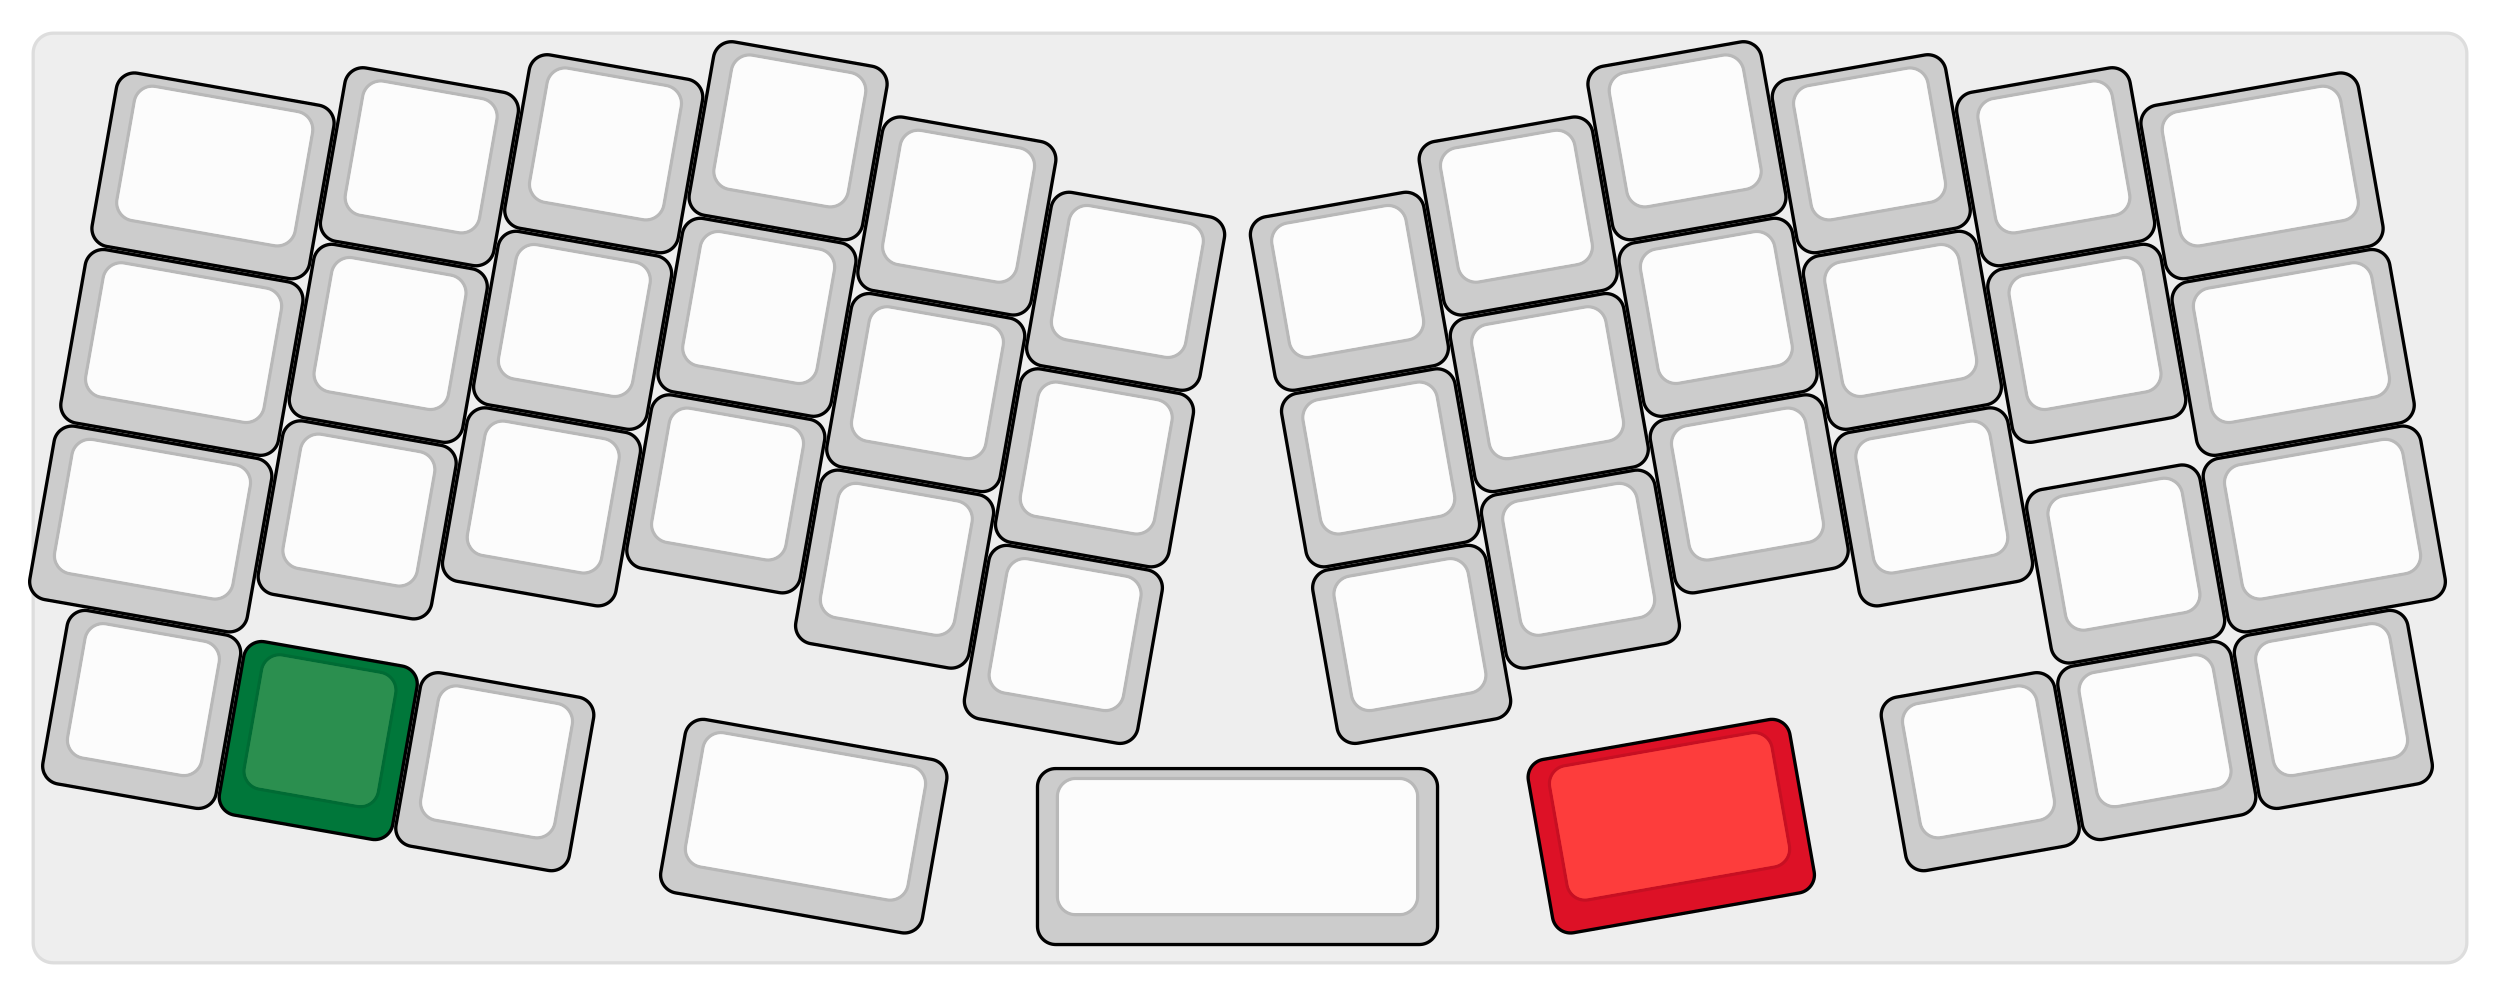
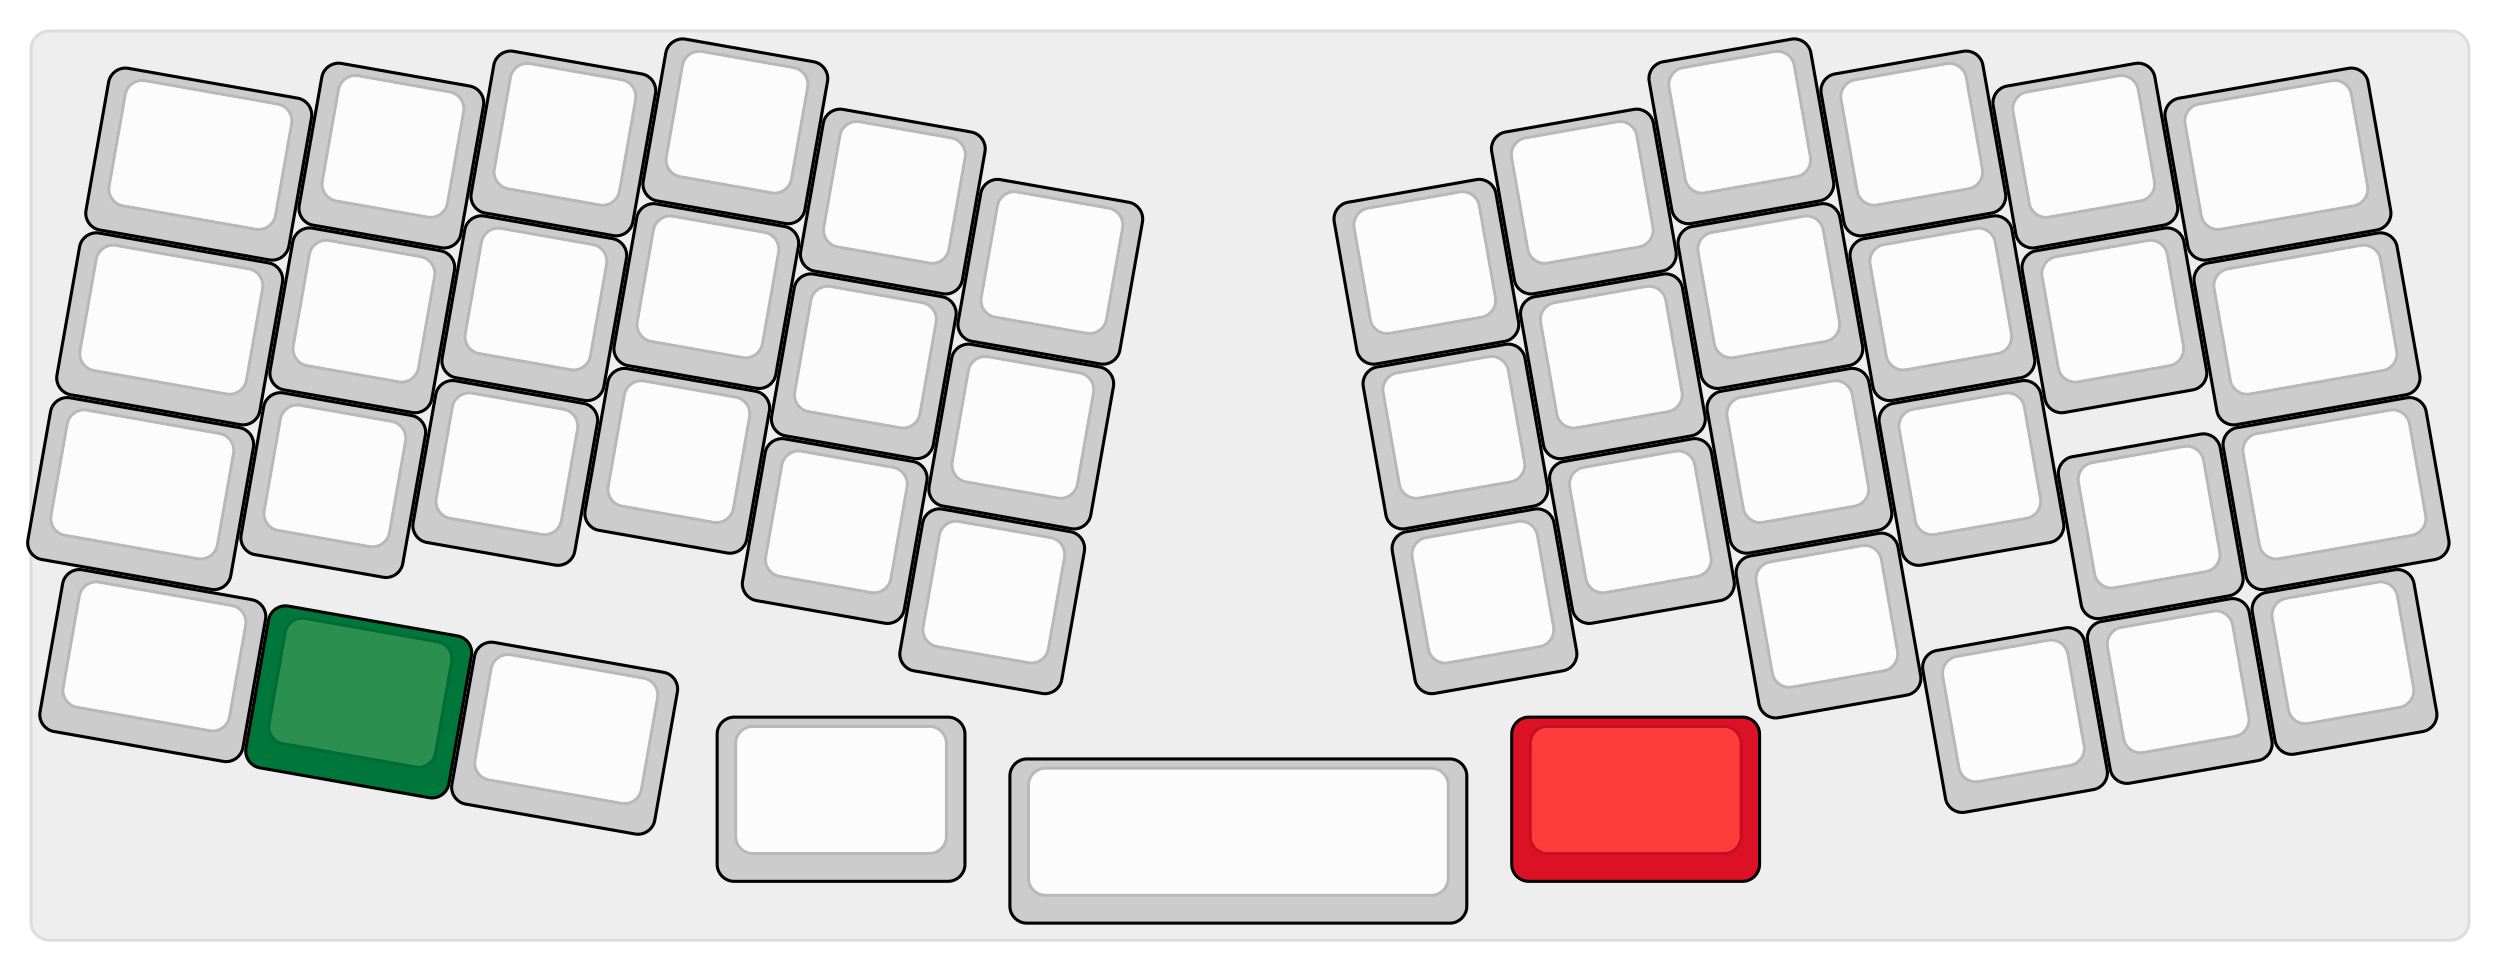
- <svg xmlns="http://www.w3.org/2000/svg" xmlns:xlink="http://www.w3.org/1999/xlink" width="753.02px" height="300px" viewBox="0 0 753.02 300">
+ <svg xmlns="http://www.w3.org/2000/svg" xmlns:xlink="http://www.w3.org/1999/xlink" width="807.02px" height="313.5px" viewBox="0 0 807.02 313.5">
  <style type="text/css">
    .keycap .border { stroke: black; stroke-width: 2; }
    .keycap .inner.border { stroke: rgba(0,0,0,.1); }
    </style>
  <defs>
    <linearGradient id="DCS">
      <stop offset="0%" stop-color="black" stop-opacity="0" />
      <stop offset="40%" stop-color="black" stop-opacity="0.1" />
      <stop offset="60%" stop-color="black" stop-opacity="0.1" />
      <stop offset="100%" stop-color="black" stop-opacity="0" />
    </linearGradient>
    <linearGradient id="SPACE" x1="0%" x2="0%" y1="0%" y2="100%">
      <stop offset="0%" stop-color="black" stop-opacity="0.1" />
      <stop offset="20%" stop-color="black" stop-opacity="0.0" />
      <stop offset="40%" stop-color="black" stop-opacity="0.0" />
      <stop offset="100%" stop-color="black" stop-opacity="0.1" />
    </linearGradient>
    <radialGradient id="DSA">
      <stop offset="0%" stop-color="black" stop-opacity="0.1" />
      <stop offset="10%" stop-color="black" stop-opacity="0.1" />
      <stop offset="100%" stop-color="black" stop-opacity="0" />
    </radialGradient>
    <radialGradient id="SA" xlink:href="#DSA" />
  </defs>
  <g transform="translate(10,10)">
-     <rect width="733.02" height="280" stroke="#ddd" stroke-width="1" fill="#eeeeee" rx="6" />
+     <rect width="787.02" height="293.5" stroke="#ddd" stroke-width="1" fill="#eeeeee" rx="6" />
    <g transform="translate(5,5)">
      <g class="  keycap">
-         <rect x="298" y="217" width="119.5" height="52" rx="5" fill="#cccccc" class="outer border" />
-         <rect x="298" y="217" width="119.5" height="52" rx="5" fill="#cccccc" />
-         <rect x="304" y="220" width="107.5" height="40" rx="5" fill="#fcfcfc" class="inner border" />
-         <rect x="304" y="220" width="107.5" height="40" rx="5" fill="#fcfcfc" />
+         <rect x="217" y="217" width="79" height="52" rx="5" fill="#cccccc" class="outer border" />
+         <rect x="217" y="217" width="79" height="52" rx="5" fill="#cccccc" />
+         <rect x="223" y="220" width="67" height="40" rx="5" fill="#fcfcfc" class="inner border" />
+         <rect x="223" y="220" width="67" height="40" rx="5" fill="#fcfcfc" />
+       </g>
+       <g class="  keycap">
+         <rect x="311.5" y="230.5" width="146.5" height="52" rx="5" fill="#cccccc" class="outer border" />
+         <rect x="311.5" y="230.5" width="146.5" height="52" rx="5" fill="#cccccc" />
+         <rect x="317.5" y="233.5" width="134.5" height="40" rx="5" fill="#fcfcfc" class="inner border" />
+         <rect x="317.5" y="233.5" width="134.5" height="40" rx="5" fill="#fcfcfc" />
+       </g>
+       <g class="  keycap">
+         <rect x="473.5" y="217" width="79" height="52" rx="5" fill="#dd1126" class="outer border" />
+         <rect x="473.5" y="217" width="79" height="52" rx="5" fill="#dd1126" />
+         <rect x="479.5" y="220" width="67" height="40" rx="5" fill="#fd3d3c" class="inner border" />
+         <rect x="479.5" y="220" width="67" height="40" rx="5" fill="#fd3d3c" />
      </g>
      <g class="  keycap" transform="rotate(10 378 0)">
        <rect x="203.5" y="28" width="52" height="52" rx="5" fill="#cccccc" class="outer border" />
        <rect x="203.5" y="28" width="52" height="52" rx="5" fill="#cccccc" />
        <rect x="209.5" y="31" width="40" height="40" rx="5" fill="#fcfcfc" class="inner border" />
        <rect x="209.5" y="31" width="40" height="40" rx="5" fill="#fcfcfc" />
      </g>
      <g class="  keycap" transform="rotate(10 378 0)">
        <rect x="149.5" y="41.5" width="52" height="52" rx="5" fill="#cccccc" class="outer border" />
        <rect x="149.5" y="41.5" width="52" height="52" rx="5" fill="#cccccc" />
        <rect x="155.5" y="44.5" width="40" height="40" rx="5" fill="#fcfcfc" class="inner border" />
        <rect x="155.5" y="44.5" width="40" height="40" rx="5" fill="#fcfcfc" />
      </g>
      <g class="  keycap" transform="rotate(10 378 0)">
        <rect x="257.5" y="41.5" width="52" height="52" rx="5" fill="#cccccc" class="outer border" />
        <rect x="257.5" y="41.5" width="52" height="52" rx="5" fill="#cccccc" />
        <rect x="263.5" y="44.5" width="40" height="40" rx="5" fill="#fcfcfc" class="inner border" />
        <rect x="263.5" y="44.5" width="40" height="40" rx="5" fill="#fcfcfc" />
      </g>
      <g class="  keycap" transform="rotate(10 378 0)">
        <rect x="95.5" y="55" width="52" height="52" rx="5" fill="#cccccc" class="outer border" />
        <rect x="95.5" y="55" width="52" height="52" rx="5" fill="#cccccc" />
        <rect x="101.5" y="58" width="40" height="40" rx="5" fill="#fcfcfc" class="inner border" />
        <rect x="101.5" y="58" width="40" height="40" rx="5" fill="#fcfcfc" />
      </g>
      <g class="  keycap" transform="rotate(10 378 0)">
        <rect x="311.5" y="55" width="52" height="52" rx="5" fill="#cccccc" class="outer border" />
        <rect x="311.5" y="55" width="52" height="52" rx="5" fill="#cccccc" />
        <rect x="317.5" y="58" width="40" height="40" rx="5" fill="#fcfcfc" class="inner border" />
        <rect x="317.5" y="58" width="40" height="40" rx="5" fill="#fcfcfc" />
      </g>
      <g class="  keycap" transform="rotate(10 378 0)">
        <rect x="28" y="68.5" width="65.5" height="52" rx="5" fill="#cccccc" class="outer border" />
        <rect x="28" y="68.5" width="65.5" height="52" rx="5" fill="#cccccc" />
        <rect x="34" y="71.5" width="53.5" height="40" rx="5" fill="#fcfcfc" class="inner border" />
        <rect x="34" y="71.5" width="53.5" height="40" rx="5" fill="#fcfcfc" />
      </g>
      <g class="  keycap" transform="rotate(10 378 0)">
        <rect x="203.5" y="82" width="52" height="52" rx="5" fill="#cccccc" class="outer border" />
        <rect x="203.5" y="82" width="52" height="52" rx="5" fill="#cccccc" />
        <rect x="209.5" y="85" width="40" height="40" rx="5" fill="#fcfcfc" class="inner border" />
        <rect x="209.5" y="85" width="40" height="40" rx="5" fill="#fcfcfc" />
      </g>
      <g class="  keycap" transform="rotate(10 378 0)">
        <rect x="149.5" y="95.5" width="52" height="52" rx="5" fill="#cccccc" class="outer border" />
        <rect x="149.5" y="95.5" width="52" height="52" rx="5" fill="#cccccc" />
        <rect x="155.5" y="98.5" width="40" height="40" rx="5" fill="#fcfcfc" class="inner border" />
        <rect x="155.5" y="98.5" width="40" height="40" rx="5" fill="#fcfcfc" />
      </g>
      <g class="  keycap" transform="rotate(10 378 0)">
        <rect x="257.5" y="95.5" width="52" height="52" rx="5" fill="#cccccc" class="outer border" />
        <rect x="257.5" y="95.5" width="52" height="52" rx="5" fill="#cccccc" />
        <rect x="263.5" y="98.5" width="40" height="40" rx="5" fill="#fcfcfc" class="inner border" />
        <rect x="263.5" y="98.5" width="40" height="40" rx="5" fill="#fcfcfc" />
      </g>
      <g class="  keycap" transform="rotate(10 378 0)">
        <rect x="95.5" y="109" width="52" height="52" rx="5" fill="#cccccc" class="outer border" />
        <rect x="95.5" y="109" width="52" height="52" rx="5" fill="#cccccc" />
        <rect x="101.5" y="112" width="40" height="40" rx="5" fill="#fcfcfc" class="inner border" />
        <rect x="101.5" y="112" width="40" height="40" rx="5" fill="#fcfcfc" />
      </g>
      <g class="  keycap" transform="rotate(10 378 0)">
        <rect x="311.5" y="109" width="52" height="52" rx="5" fill="#cccccc" class="outer border" />
        <rect x="311.5" y="109" width="52" height="52" rx="5" fill="#cccccc" />
        <rect x="317.5" y="112" width="40" height="40" rx="5" fill="#fcfcfc" class="inner border" />
        <rect x="317.5" y="112" width="40" height="40" rx="5" fill="#fcfcfc" />
      </g>
      <g class="  keycap" transform="rotate(10 378 0)">
        <rect x="28" y="122.5" width="65.5" height="52" rx="5" fill="#cccccc" class="outer border" />
        <rect x="28" y="122.5" width="65.5" height="52" rx="5" fill="#cccccc" />
        <rect x="34" y="125.5" width="53.5" height="40" rx="5" fill="#fcfcfc" class="inner border" />
        <rect x="34" y="125.5" width="53.5" height="40" rx="5" fill="#fcfcfc" />
      </g>
      <g class="  keycap" transform="rotate(10 378 0)">
        <rect x="203.5" y="136" width="52" height="52" rx="5" fill="#cccccc" class="outer border" />
        <rect x="203.5" y="136" width="52" height="52" rx="5" fill="#cccccc" />
        <rect x="209.5" y="139" width="40" height="40" rx="5" fill="#fcfcfc" class="inner border" />
        <rect x="209.5" y="139" width="40" height="40" rx="5" fill="#fcfcfc" />
      </g>
      <g class="  keycap" transform="rotate(10 378 0)">
        <rect x="149.5" y="149.5" width="52" height="52" rx="5" fill="#cccccc" class="outer border" />
        <rect x="149.5" y="149.5" width="52" height="52" rx="5" fill="#cccccc" />
        <rect x="155.5" y="152.5" width="40" height="40" rx="5" fill="#fcfcfc" class="inner border" />
        <rect x="155.5" y="152.5" width="40" height="40" rx="5" fill="#fcfcfc" />
      </g>
      <g class="  keycap" transform="rotate(10 378 0)">
        <rect x="257.5" y="149.5" width="52" height="52" rx="5" fill="#cccccc" class="outer border" />
        <rect x="257.5" y="149.5" width="52" height="52" rx="5" fill="#cccccc" />
        <rect x="263.5" y="152.5" width="40" height="40" rx="5" fill="#fcfcfc" class="inner border" />
        <rect x="263.5" y="152.5" width="40" height="40" rx="5" fill="#fcfcfc" />
      </g>
      <g class="  keycap" transform="rotate(10 378 0)">
        <rect x="95.5" y="163" width="52" height="52" rx="5" fill="#cccccc" class="outer border" />
        <rect x="95.5" y="163" width="52" height="52" rx="5" fill="#cccccc" />
        <rect x="101.5" y="166" width="40" height="40" rx="5" fill="#fcfcfc" class="inner border" />
        <rect x="101.5" y="166" width="40" height="40" rx="5" fill="#fcfcfc" />
      </g>
      <g class="  keycap" transform="rotate(10 378 0)">
        <rect x="311.5" y="163" width="52" height="52" rx="5" fill="#cccccc" class="outer border" />
        <rect x="311.5" y="163" width="52" height="52" rx="5" fill="#cccccc" />
        <rect x="317.5" y="166" width="40" height="40" rx="5" fill="#fcfcfc" class="inner border" />
        <rect x="317.5" y="166" width="40" height="40" rx="5" fill="#fcfcfc" />
      </g>
      <g class="  keycap" transform="rotate(10 378 0)">
        <rect x="28" y="176.5" width="65.5" height="52" rx="5" fill="#cccccc" class="outer border" />
        <rect x="28" y="176.5" width="65.5" height="52" rx="5" fill="#cccccc" />
        <rect x="34" y="179.5" width="53.5" height="40" rx="5" fill="#fcfcfc" class="inner border" />
        <rect x="34" y="179.5" width="53.5" height="40" rx="5" fill="#fcfcfc" />
      </g>
      <g class="  keycap" transform="rotate(10 378 0)">
-         <rect x="41.5" y="230.5" width="52" height="52" rx="5" fill="#cccccc" class="outer border" />
-         <rect x="41.5" y="230.5" width="52" height="52" rx="5" fill="#cccccc" />
-         <rect x="47.5" y="233.5" width="40" height="40" rx="5" fill="#fcfcfc" class="inner border" />
-         <rect x="47.5" y="233.5" width="40" height="40" rx="5" fill="#fcfcfc" />
-       </g>
-       <g class="  keycap" transform="rotate(10 378 0)">
-         <rect x="95.5" y="230.5" width="52" height="52" rx="5" fill="#00773a" class="outer border" />
-         <rect x="95.5" y="230.5" width="52" height="52" rx="5" fill="#00773a" />
-         <rect x="101.5" y="233.5" width="40" height="40" rx="5" fill="#2b8f4f" class="inner border" />
-         <rect x="101.5" y="233.5" width="40" height="40" rx="5" fill="#2b8f4f" />
-       </g>
-       <g class="  keycap" transform="rotate(10 378 0)">
-         <rect x="149.5" y="230.5" width="52" height="52" rx="5" fill="#cccccc" class="outer border" />
-         <rect x="149.5" y="230.5" width="52" height="52" rx="5" fill="#cccccc" />
-         <rect x="155.5" y="233.5" width="40" height="40" rx="5" fill="#fcfcfc" class="inner border" />
-         <rect x="155.5" y="233.5" width="40" height="40" rx="5" fill="#fcfcfc" />
-       </g>
-       <g class="  keycap" transform="rotate(10 378 0)">
-         <rect x="230.5" y="230.5" width="79" height="52" rx="5" fill="#cccccc" class="outer border" />
-         <rect x="230.5" y="230.5" width="79" height="52" rx="5" fill="#cccccc" />
-         <rect x="236.5" y="233.5" width="67" height="40" rx="5" fill="#fcfcfc" class="inner border" />
-         <rect x="236.5" y="233.5" width="67" height="40" rx="5" fill="#fcfcfc" />
-       </g>
-       <g class="  keycap" transform="rotate(-10 337.5 0)">
-         <rect x="460" y="28" width="52" height="52" rx="5" fill="#cccccc" class="outer border" />
-         <rect x="460" y="28" width="52" height="52" rx="5" fill="#cccccc" />
-         <rect x="466" y="31" width="40" height="40" rx="5" fill="#fcfcfc" class="inner border" />
-         <rect x="466" y="31" width="40" height="40" rx="5" fill="#fcfcfc" />
-       </g>
-       <g class="  keycap" transform="rotate(-10 337.5 0)">
-         <rect x="406" y="41.5" width="52" height="52" rx="5" fill="#cccccc" class="outer border" />
-         <rect x="406" y="41.5" width="52" height="52" rx="5" fill="#cccccc" />
-         <rect x="412" y="44.5" width="40" height="40" rx="5" fill="#fcfcfc" class="inner border" />
-         <rect x="412" y="44.5" width="40" height="40" rx="5" fill="#fcfcfc" />
-       </g>
-       <g class="  keycap" transform="rotate(-10 337.5 0)">
-         <rect x="514" y="41.5" width="52" height="52" rx="5" fill="#cccccc" class="outer border" />
-         <rect x="514" y="41.5" width="52" height="52" rx="5" fill="#cccccc" />
-         <rect x="520" y="44.5" width="40" height="40" rx="5" fill="#fcfcfc" class="inner border" />
-         <rect x="520" y="44.5" width="40" height="40" rx="5" fill="#fcfcfc" />
-       </g>
-       <g class="  keycap" transform="rotate(-10 337.5 0)">
-         <rect x="352" y="55" width="52" height="52" rx="5" fill="#cccccc" class="outer border" />
-         <rect x="352" y="55" width="52" height="52" rx="5" fill="#cccccc" />
-         <rect x="358" y="58" width="40" height="40" rx="5" fill="#fcfcfc" class="inner border" />
-         <rect x="358" y="58" width="40" height="40" rx="5" fill="#fcfcfc" />
-       </g>
-       <g class="  keycap" transform="rotate(-10 337.5 0)">
-         <rect x="568" y="55" width="52" height="52" rx="5" fill="#cccccc" class="outer border" />
-         <rect x="568" y="55" width="52" height="52" rx="5" fill="#cccccc" />
-         <rect x="574" y="58" width="40" height="40" rx="5" fill="#fcfcfc" class="inner border" />
-         <rect x="574" y="58" width="40" height="40" rx="5" fill="#fcfcfc" />
-       </g>
-       <g class="  keycap" transform="rotate(-10 337.5 0)">
-         <rect x="622" y="68.5" width="65.5" height="52" rx="5" fill="#cccccc" class="outer border" />
-         <rect x="622" y="68.5" width="65.5" height="52" rx="5" fill="#cccccc" />
-         <rect x="628" y="71.5" width="53.5" height="40" rx="5" fill="#fcfcfc" class="inner border" />
-         <rect x="628" y="71.5" width="53.5" height="40" rx="5" fill="#fcfcfc" />
-       </g>
-       <g class="  keycap" transform="rotate(-10 337.5 0)">
-         <rect x="460" y="82" width="52" height="52" rx="5" fill="#cccccc" class="outer border" />
-         <rect x="460" y="82" width="52" height="52" rx="5" fill="#cccccc" />
-         <rect x="466" y="85" width="40" height="40" rx="5" fill="#fcfcfc" class="inner border" />
-         <rect x="466" y="85" width="40" height="40" rx="5" fill="#fcfcfc" />
-       </g>
-       <g class="  keycap" transform="rotate(-10 337.5 0)">
-         <rect x="406" y="95.5" width="52" height="52" rx="5" fill="#cccccc" class="outer border" />
-         <rect x="406" y="95.5" width="52" height="52" rx="5" fill="#cccccc" />
-         <rect x="412" y="98.5" width="40" height="40" rx="5" fill="#fcfcfc" class="inner border" />
-         <rect x="412" y="98.5" width="40" height="40" rx="5" fill="#fcfcfc" />
-       </g>
-       <g class="  keycap" transform="rotate(-10 337.5 0)">
-         <rect x="514" y="95.5" width="52" height="52" rx="5" fill="#cccccc" class="outer border" />
-         <rect x="514" y="95.5" width="52" height="52" rx="5" fill="#cccccc" />
-         <rect x="520" y="98.5" width="40" height="40" rx="5" fill="#fcfcfc" class="inner border" />
-         <rect x="520" y="98.5" width="40" height="40" rx="5" fill="#fcfcfc" />
-       </g>
-       <g class="  keycap" transform="rotate(-10 337.5 0)">
-         <rect x="352" y="109" width="52" height="52" rx="5" fill="#cccccc" class="outer border" />
-         <rect x="352" y="109" width="52" height="52" rx="5" fill="#cccccc" />
-         <rect x="358" y="112" width="40" height="40" rx="5" fill="#fcfcfc" class="inner border" />
-         <rect x="358" y="112" width="40" height="40" rx="5" fill="#fcfcfc" />
-       </g>
-       <g class="  keycap" transform="rotate(-10 337.5 0)">
-         <rect x="568" y="109" width="52" height="52" rx="5" fill="#cccccc" class="outer border" />
-         <rect x="568" y="109" width="52" height="52" rx="5" fill="#cccccc" />
-         <rect x="574" y="112" width="40" height="40" rx="5" fill="#fcfcfc" class="inner border" />
-         <rect x="574" y="112" width="40" height="40" rx="5" fill="#fcfcfc" />
-       </g>
-       <g class="  keycap" transform="rotate(-10 337.5 0)">
-         <rect x="622" y="122.5" width="65.5" height="52" rx="5" fill="#cccccc" class="outer border" />
-         <rect x="622" y="122.5" width="65.5" height="52" rx="5" fill="#cccccc" />
-         <rect x="628" y="125.5" width="53.5" height="40" rx="5" fill="#fcfcfc" class="inner border" />
-         <rect x="628" y="125.5" width="53.5" height="40" rx="5" fill="#fcfcfc" />
-       </g>
-       <g class="  keycap" transform="rotate(-10 337.5 0)">
-         <rect x="460" y="136" width="52" height="52" rx="5" fill="#cccccc" class="outer border" />
-         <rect x="460" y="136" width="52" height="52" rx="5" fill="#cccccc" />
-         <rect x="466" y="139" width="40" height="40" rx="5" fill="#fcfcfc" class="inner border" />
-         <rect x="466" y="139" width="40" height="40" rx="5" fill="#fcfcfc" />
-       </g>
-       <g class="  keycap" transform="rotate(-10 337.5 0)">
-         <rect x="406" y="149.5" width="52" height="52" rx="5" fill="#cccccc" class="outer border" />
-         <rect x="406" y="149.5" width="52" height="52" rx="5" fill="#cccccc" />
-         <rect x="412" y="152.5" width="40" height="40" rx="5" fill="#fcfcfc" class="inner border" />
-         <rect x="412" y="152.5" width="40" height="40" rx="5" fill="#fcfcfc" />
-       </g>
-       <g class="  keycap" transform="rotate(-10 337.5 0)">
-         <rect x="514" y="149.5" width="52" height="52" rx="5" fill="#cccccc" class="outer border" />
-         <rect x="514" y="149.5" width="52" height="52" rx="5" fill="#cccccc" />
-         <rect x="520" y="152.5" width="40" height="40" rx="5" fill="#fcfcfc" class="inner border" />
-         <rect x="520" y="152.5" width="40" height="40" rx="5" fill="#fcfcfc" />
-       </g>
-       <g class="  keycap" transform="rotate(-10 337.5 0)">
-         <rect x="352" y="163" width="52" height="52" rx="5" fill="#cccccc" class="outer border" />
-         <rect x="352" y="163" width="52" height="52" rx="5" fill="#cccccc" />
-         <rect x="358" y="166" width="40" height="40" rx="5" fill="#fcfcfc" class="inner border" />
-         <rect x="358" y="166" width="40" height="40" rx="5" fill="#fcfcfc" />
-       </g>
-       <g class="  keycap" transform="rotate(-10 337.5 0)">
-         <rect x="568" y="176.5" width="52" height="52" rx="5" fill="#cccccc" class="outer border" />
-         <rect x="568" y="176.5" width="52" height="52" rx="5" fill="#cccccc" />
-         <rect x="574" y="179.5" width="40" height="40" rx="5" fill="#fcfcfc" class="inner border" />
-         <rect x="574" y="179.5" width="40" height="40" rx="5" fill="#fcfcfc" />
-       </g>
-       <g class="  keycap" transform="rotate(-10 337.5 0)">
-         <rect x="622" y="176.5" width="65.5" height="52" rx="5" fill="#cccccc" class="outer border" />
-         <rect x="622" y="176.5" width="65.5" height="52" rx="5" fill="#cccccc" />
-         <rect x="628" y="179.5" width="53.5" height="40" rx="5" fill="#fcfcfc" class="inner border" />
-         <rect x="628" y="179.5" width="53.5" height="40" rx="5" fill="#fcfcfc" />
-       </g>
-       <g class="  keycap" transform="rotate(-10 337.5 0)">
-         <rect x="406" y="230.5" width="79" height="52" rx="5" fill="#dd1126" class="outer border" />
-         <rect x="406" y="230.5" width="79" height="52" rx="5" fill="#dd1126" />
-         <rect x="412" y="233.5" width="67" height="40" rx="5" fill="#fd3d3c" class="inner border" />
-         <rect x="412" y="233.5" width="67" height="40" rx="5" fill="#fd3d3c" />
-       </g>
-       <g class="  keycap" transform="rotate(-10 337.5 0)">
-         <rect x="514" y="230.5" width="52" height="52" rx="5" fill="#cccccc" class="outer border" />
-         <rect x="514" y="230.5" width="52" height="52" rx="5" fill="#cccccc" />
-         <rect x="520" y="233.5" width="40" height="40" rx="5" fill="#fcfcfc" class="inner border" />
-         <rect x="520" y="233.5" width="40" height="40" rx="5" fill="#fcfcfc" />
-       </g>
-       <g class="  keycap" transform="rotate(-10 337.5 0)">
+         <rect x="41.5" y="230.5" width="65.5" height="52" rx="5" fill="#cccccc" class="outer border" />
+         <rect x="41.5" y="230.5" width="65.5" height="52" rx="5" fill="#cccccc" />
+         <rect x="47.5" y="233.5" width="53.5" height="40" rx="5" fill="#fcfcfc" class="inner border" />
+         <rect x="47.5" y="233.5" width="53.5" height="40" rx="5" fill="#fcfcfc" />
+       </g>
+       <g class="  keycap" transform="rotate(10 378 0)">
+         <rect x="109" y="230.5" width="65.5" height="52" rx="5" fill="#00773a" class="outer border" />
+         <rect x="109" y="230.5" width="65.5" height="52" rx="5" fill="#00773a" />
+         <rect x="115" y="233.5" width="53.5" height="40" rx="5" fill="#2b8f4f" class="inner border" />
+         <rect x="115" y="233.5" width="53.5" height="40" rx="5" fill="#2b8f4f" />
+       </g>
+       <g class="  keycap" transform="rotate(10 378 0)">
+         <rect x="176.5" y="230.5" width="65.5" height="52" rx="5" fill="#cccccc" class="outer border" />
+         <rect x="176.5" y="230.5" width="65.5" height="52" rx="5" fill="#cccccc" />
+         <rect x="182.5" y="233.5" width="53.5" height="40" rx="5" fill="#fcfcfc" class="inner border" />
+         <rect x="182.5" y="233.5" width="53.5" height="40" rx="5" fill="#fcfcfc" />
+       </g>
+       <g class="  keycap" transform="rotate(-10 391.5 0)">
+         <rect x="514" y="28" width="52" height="52" rx="5" fill="#cccccc" class="outer border" />
+         <rect x="514" y="28" width="52" height="52" rx="5" fill="#cccccc" />
+         <rect x="520" y="31" width="40" height="40" rx="5" fill="#fcfcfc" class="inner border" />
+         <rect x="520" y="31" width="40" height="40" rx="5" fill="#fcfcfc" />
+       </g>
+       <g class="  keycap" transform="rotate(-10 391.5 0)">
+         <rect x="460" y="41.5" width="52" height="52" rx="5" fill="#cccccc" class="outer border" />
+         <rect x="460" y="41.5" width="52" height="52" rx="5" fill="#cccccc" />
+         <rect x="466" y="44.5" width="40" height="40" rx="5" fill="#fcfcfc" class="inner border" />
+         <rect x="466" y="44.5" width="40" height="40" rx="5" fill="#fcfcfc" />
+       </g>
+       <g class="  keycap" transform="rotate(-10 391.5 0)">
+         <rect x="568" y="41.5" width="52" height="52" rx="5" fill="#cccccc" class="outer border" />
+         <rect x="568" y="41.5" width="52" height="52" rx="5" fill="#cccccc" />
+         <rect x="574" y="44.5" width="40" height="40" rx="5" fill="#fcfcfc" class="inner border" />
+         <rect x="574" y="44.5" width="40" height="40" rx="5" fill="#fcfcfc" />
+       </g>
+       <g class="  keycap" transform="rotate(-10 391.5 0)">
+         <rect x="406" y="55" width="52" height="52" rx="5" fill="#cccccc" class="outer border" />
+         <rect x="406" y="55" width="52" height="52" rx="5" fill="#cccccc" />
+         <rect x="412" y="58" width="40" height="40" rx="5" fill="#fcfcfc" class="inner border" />
+         <rect x="412" y="58" width="40" height="40" rx="5" fill="#fcfcfc" />
+       </g>
+       <g class="  keycap" transform="rotate(-10 391.5 0)">
+         <rect x="622" y="55" width="52" height="52" rx="5" fill="#cccccc" class="outer border" />
+         <rect x="622" y="55" width="52" height="52" rx="5" fill="#cccccc" />
+         <rect x="628" y="58" width="40" height="40" rx="5" fill="#fcfcfc" class="inner border" />
+         <rect x="628" y="58" width="40" height="40" rx="5" fill="#fcfcfc" />
+       </g>
+       <g class="  keycap" transform="rotate(-10 391.5 0)">
+         <rect x="676" y="68.5" width="65.5" height="52" rx="5" fill="#cccccc" class="outer border" />
+         <rect x="676" y="68.5" width="65.5" height="52" rx="5" fill="#cccccc" />
+         <rect x="682" y="71.5" width="53.5" height="40" rx="5" fill="#fcfcfc" class="inner border" />
+         <rect x="682" y="71.5" width="53.5" height="40" rx="5" fill="#fcfcfc" />
+       </g>
+       <g class="  keycap" transform="rotate(-10 391.5 0)">
+         <rect x="514" y="82" width="52" height="52" rx="5" fill="#cccccc" class="outer border" />
+         <rect x="514" y="82" width="52" height="52" rx="5" fill="#cccccc" />
+         <rect x="520" y="85" width="40" height="40" rx="5" fill="#fcfcfc" class="inner border" />
+         <rect x="520" y="85" width="40" height="40" rx="5" fill="#fcfcfc" />
+       </g>
+       <g class="  keycap" transform="rotate(-10 391.5 0)">
+         <rect x="460" y="95.5" width="52" height="52" rx="5" fill="#cccccc" class="outer border" />
+         <rect x="460" y="95.5" width="52" height="52" rx="5" fill="#cccccc" />
+         <rect x="466" y="98.5" width="40" height="40" rx="5" fill="#fcfcfc" class="inner border" />
+         <rect x="466" y="98.5" width="40" height="40" rx="5" fill="#fcfcfc" />
+       </g>
+       <g class="  keycap" transform="rotate(-10 391.5 0)">
+         <rect x="568" y="95.5" width="52" height="52" rx="5" fill="#cccccc" class="outer border" />
+         <rect x="568" y="95.5" width="52" height="52" rx="5" fill="#cccccc" />
+         <rect x="574" y="98.5" width="40" height="40" rx="5" fill="#fcfcfc" class="inner border" />
+         <rect x="574" y="98.5" width="40" height="40" rx="5" fill="#fcfcfc" />
+       </g>
+       <g class="  keycap" transform="rotate(-10 391.5 0)">
+         <rect x="406" y="109" width="52" height="52" rx="5" fill="#cccccc" class="outer border" />
+         <rect x="406" y="109" width="52" height="52" rx="5" fill="#cccccc" />
+         <rect x="412" y="112" width="40" height="40" rx="5" fill="#fcfcfc" class="inner border" />
+         <rect x="412" y="112" width="40" height="40" rx="5" fill="#fcfcfc" />
+       </g>
+       <g class="  keycap" transform="rotate(-10 391.5 0)">
+         <rect x="622" y="109" width="52" height="52" rx="5" fill="#cccccc" class="outer border" />
+         <rect x="622" y="109" width="52" height="52" rx="5" fill="#cccccc" />
+         <rect x="628" y="112" width="40" height="40" rx="5" fill="#fcfcfc" class="inner border" />
+         <rect x="628" y="112" width="40" height="40" rx="5" fill="#fcfcfc" />
+       </g>
+       <g class="  keycap" transform="rotate(-10 391.5 0)">
+         <rect x="676" y="122.5" width="65.5" height="52" rx="5" fill="#cccccc" class="outer border" />
+         <rect x="676" y="122.5" width="65.5" height="52" rx="5" fill="#cccccc" />
+         <rect x="682" y="125.5" width="53.5" height="40" rx="5" fill="#fcfcfc" class="inner border" />
+         <rect x="682" y="125.5" width="53.5" height="40" rx="5" fill="#fcfcfc" />
+       </g>
+       <g class="  keycap" transform="rotate(-10 391.5 0)">
+         <rect x="514" y="136" width="52" height="52" rx="5" fill="#cccccc" class="outer border" />
+         <rect x="514" y="136" width="52" height="52" rx="5" fill="#cccccc" />
+         <rect x="520" y="139" width="40" height="40" rx="5" fill="#fcfcfc" class="inner border" />
+         <rect x="520" y="139" width="40" height="40" rx="5" fill="#fcfcfc" />
+       </g>
+       <g class="  keycap" transform="rotate(-10 391.5 0)">
+         <rect x="460" y="149.5" width="52" height="52" rx="5" fill="#cccccc" class="outer border" />
+         <rect x="460" y="149.5" width="52" height="52" rx="5" fill="#cccccc" />
+         <rect x="466" y="152.5" width="40" height="40" rx="5" fill="#fcfcfc" class="inner border" />
+         <rect x="466" y="152.5" width="40" height="40" rx="5" fill="#fcfcfc" />
+       </g>
+       <g class="  keycap" transform="rotate(-10 391.5 0)">
+         <rect x="568" y="149.5" width="52" height="52" rx="5" fill="#cccccc" class="outer border" />
+         <rect x="568" y="149.5" width="52" height="52" rx="5" fill="#cccccc" />
+         <rect x="574" y="152.5" width="40" height="40" rx="5" fill="#fcfcfc" class="inner border" />
+         <rect x="574" y="152.5" width="40" height="40" rx="5" fill="#fcfcfc" />
+       </g>
+       <g class="  keycap" transform="rotate(-10 391.5 0)">
+         <rect x="406" y="163" width="52" height="52" rx="5" fill="#cccccc" class="outer border" />
+         <rect x="406" y="163" width="52" height="52" rx="5" fill="#cccccc" />
+         <rect x="412" y="166" width="40" height="40" rx="5" fill="#fcfcfc" class="inner border" />
+         <rect x="412" y="166" width="40" height="40" rx="5" fill="#fcfcfc" />
+       </g>
+       <g class="  keycap" transform="rotate(-10 391.5 0)">
+         <rect x="622" y="176.5" width="52" height="52" rx="5" fill="#cccccc" class="outer border" />
+         <rect x="622" y="176.5" width="52" height="52" rx="5" fill="#cccccc" />
+         <rect x="628" y="179.5" width="40" height="40" rx="5" fill="#fcfcfc" class="inner border" />
+         <rect x="628" y="179.5" width="40" height="40" rx="5" fill="#fcfcfc" />
+       </g>
+       <g class="  keycap" transform="rotate(-10 391.5 0)">
+         <rect x="676" y="176.5" width="65.5" height="52" rx="5" fill="#cccccc" class="outer border" />
+         <rect x="676" y="176.5" width="65.5" height="52" rx="5" fill="#cccccc" />
+         <rect x="682" y="179.5" width="53.5" height="40" rx="5" fill="#fcfcfc" class="inner border" />
+         <rect x="682" y="179.5" width="53.5" height="40" rx="5" fill="#fcfcfc" />
+       </g>
+       <g class="  keycap" transform="rotate(-10 391.5 0)">
+         <rect x="514" y="190" width="52" height="52" rx="5" fill="#cccccc" class="outer border" />
+         <rect x="514" y="190" width="52" height="52" rx="5" fill="#cccccc" />
+         <rect x="520" y="193" width="40" height="40" rx="5" fill="#fcfcfc" class="inner border" />
+         <rect x="520" y="193" width="40" height="40" rx="5" fill="#fcfcfc" />
+       </g>
+       <g class="  keycap" transform="rotate(-10 391.5 0)">
        <rect x="568" y="230.5" width="52" height="52" rx="5" fill="#cccccc" class="outer border" />
        <rect x="568" y="230.5" width="52" height="52" rx="5" fill="#cccccc" />
        <rect x="574" y="233.5" width="40" height="40" rx="5" fill="#fcfcfc" class="inner border" />
        <rect x="574" y="233.5" width="40" height="40" rx="5" fill="#fcfcfc" />
      </g>
-       <g class="  keycap" transform="rotate(-10 337.5 0)">
+       <g class="  keycap" transform="rotate(-10 391.5 0)">
        <rect x="622" y="230.5" width="52" height="52" rx="5" fill="#cccccc" class="outer border" />
        <rect x="622" y="230.5" width="52" height="52" rx="5" fill="#cccccc" />
        <rect x="628" y="233.5" width="40" height="40" rx="5" fill="#fcfcfc" class="inner border" />
        <rect x="628" y="233.5" width="40" height="40" rx="5" fill="#fcfcfc" />
      </g>
+       <g class="  keycap" transform="rotate(-10 391.5 0)">
+         <rect x="676" y="230.5" width="52" height="52" rx="5" fill="#cccccc" class="outer border" />
+         <rect x="676" y="230.5" width="52" height="52" rx="5" fill="#cccccc" />
+         <rect x="682" y="233.5" width="40" height="40" rx="5" fill="#fcfcfc" class="inner border" />
+         <rect x="682" y="233.5" width="40" height="40" rx="5" fill="#fcfcfc" />
+       </g>
    </g>
  </g>
</svg>
